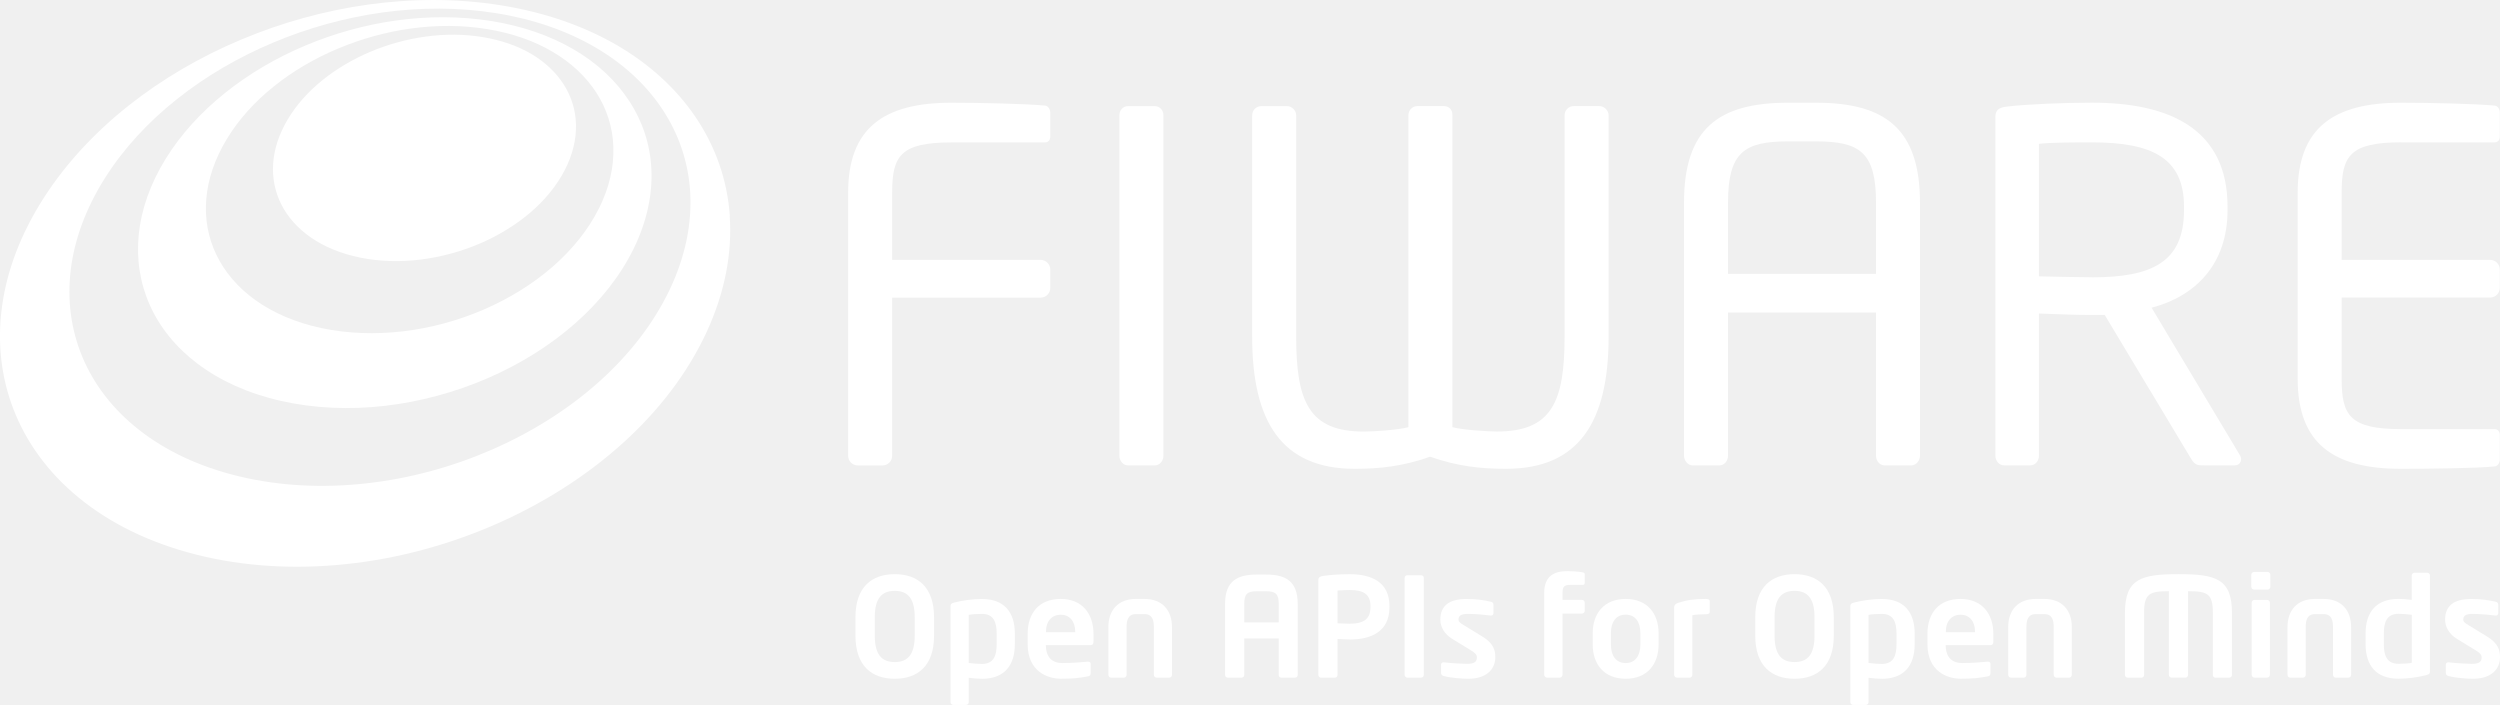
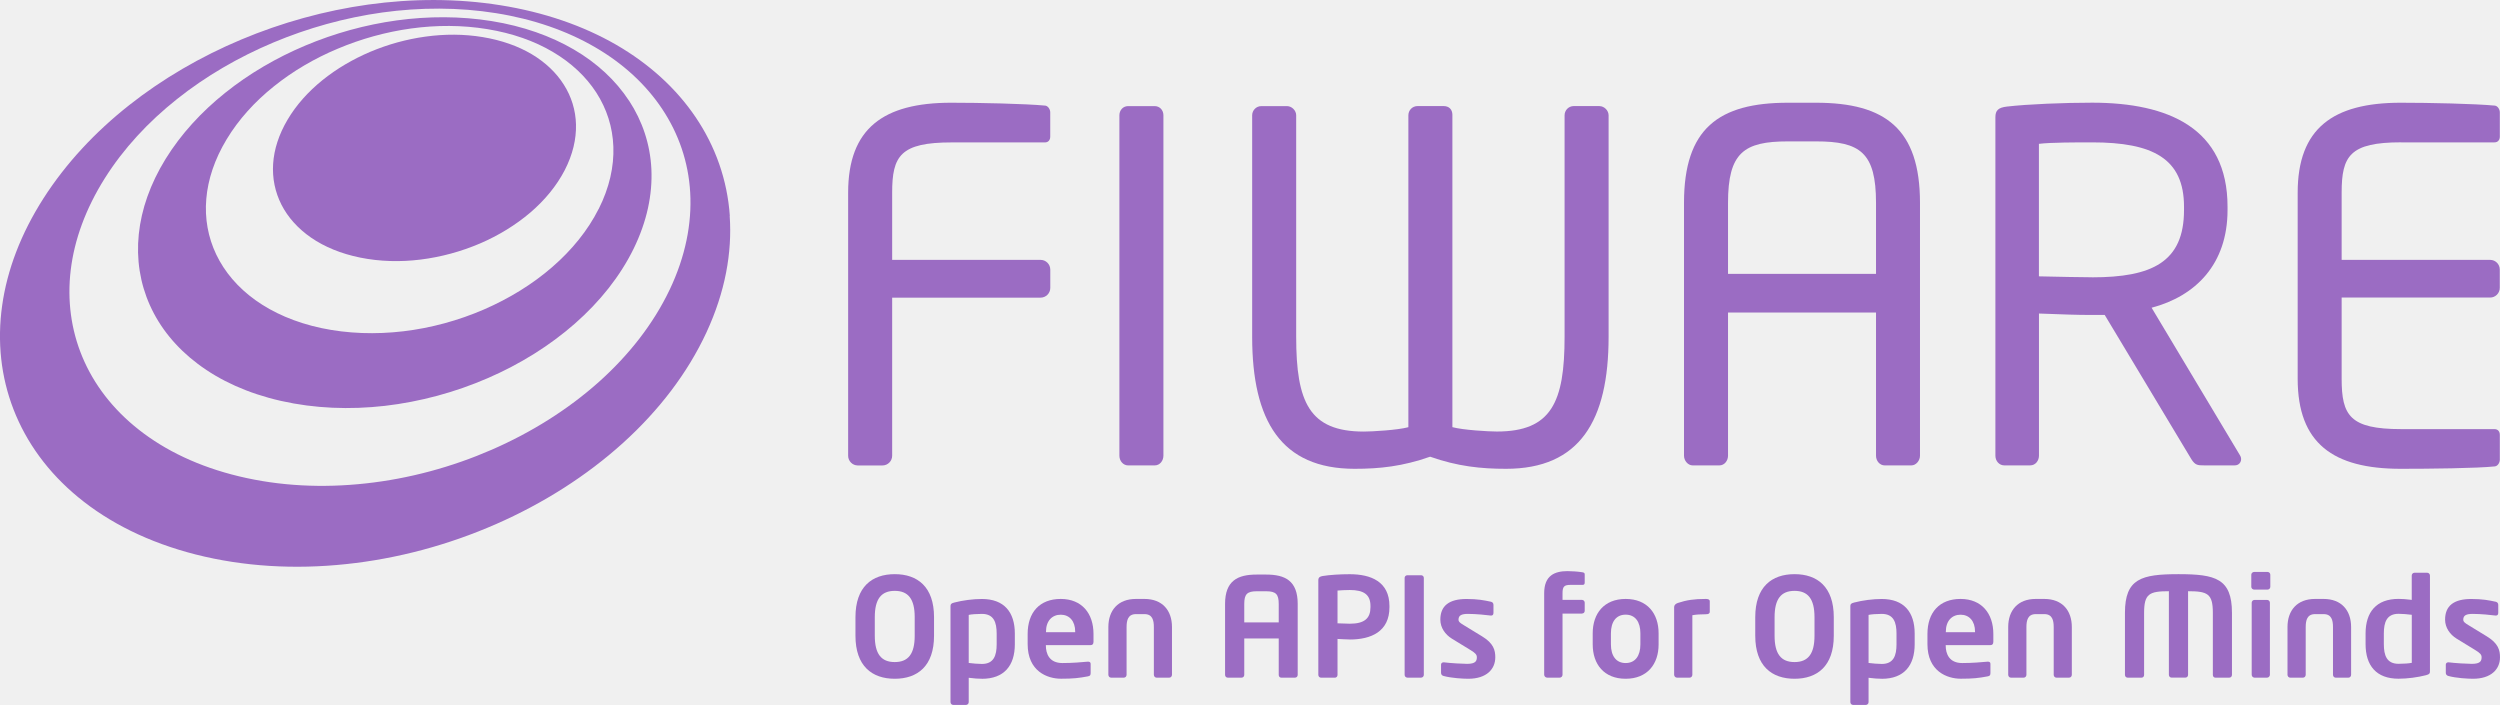
<svg xmlns="http://www.w3.org/2000/svg" id="logo_FIWARE_Claim" data-name="logo FIWARE Claim" viewBox="0 0 559.99 157.9">
  <g>
-     <path d="m119.09,12.13c-3.06-1.81-6.74-3.12-10.96-3.82-4.19-.7-8.53-.7-12.81-.11-4.26.58-8.45,1.75-12.37,3.4-3.92,1.66-7.57,3.81-10.73,6.36-3.17,2.56-5.85,5.54-7.8,8.84-1.97,3.32-3.03,6.67-3.24,9.89-.21,3.24.44,6.35,1.86,9.15,1.44,2.83,3.69,5.35,6.64,7.39,2.98,2.05,6.69,3.6,11.04,4.48,4.37.88,8.96,1,13.52.43,4.56-.57,9.06-1.8,13.25-3.59,4.18-1.79,8.02-4.15,11.29-6.93,3.25-2.78,5.9-5.99,7.72-9.51,1.8-3.49,2.6-6.96,2.52-10.22-.08-3.23-1.03-6.27-2.74-8.95-1.69-2.67-4.12-4.98-7.19-6.81h0Z" style="fill: #fff;" />
-     <path d="m140.89,22.55c-2.96-4.52-7.15-8.43-12.38-11.48-5.16-3.01-11.35-5.21-18.39-6.35-6.98-1.12-14.18-1.12-21.25-.15-7.05.97-13.99,2.9-20.49,5.64-6.51,2.74-12.6,6.31-17.91,10.56-5.35,4.27-9.93,9.26-13.37,14.82-3.47,5.63-5.44,11.33-6.01,16.85-.58,5.6.28,11,2.48,15.92,2.24,5,5.86,9.49,10.75,13.16,4.95,3.73,11.2,6.6,18.61,8.28,7.49,1.7,15.41,2.01,23.28,1.11,7.92-.92,15.75-3.04,23.03-6.2,7.26-3.14,13.93-7.3,19.55-12.24,5.58-4.91,10.1-10.56,13.14-16.76,2.99-6.11,4.24-12.14,3.98-17.8-.26-5.58-2.01-10.79-5.01-15.37h-.01Zm-6.79,24.24c-2.42,4.82-6,9.21-10.4,13.03-4.42,3.84-9.66,7.06-15.34,9.52-5.7,2.46-11.84,4.14-18.04,4.87-6.18.73-12.42.53-18.33-.72-5.87-1.25-10.84-3.44-14.82-6.29-3.93-2.83-6.87-6.3-8.73-10.19-1.83-3.83-2.61-8.07-2.23-12.47.37-4.35,1.86-8.87,4.56-13.34,2.68-4.44,6.29-8.42,10.55-11.83,4.23-3.41,9.1-6.27,14.33-8.46,5.21-2.2,10.78-3.75,16.44-4.53,5.68-.78,11.45-.78,17.05.14,5.63.92,10.57,2.67,14.66,5.09,4.15,2.44,7.45,5.55,9.77,9.13,2.34,3.63,3.67,7.74,3.82,12.12.16,4.45-.88,9.17-3.28,13.94h-.01Z" style="fill: #fff;" />
-     <path d="m163.48,48.37c-.56-8.06-3.23-15.57-7.66-22.12-4.34-6.42-10.38-11.94-17.84-16.25-7.32-4.21-16.03-7.26-25.9-8.83-9.74-1.55-19.76-1.51-29.58-.15-9.77,1.36-19.41,4.04-28.46,7.84-9.07,3.81-17.61,8.77-25.1,14.69-7.58,5.98-14.14,12.99-19.17,20.83C4.65,52.37,1.59,60.52.48,68.45c-1.14,8.1-.26,15.99,2.54,23.23,2.87,7.41,7.74,14.14,14.5,19.7,6.89,5.68,15.71,10.12,26.31,12.82,10.75,2.73,22.21,3.38,33.67,2.16,11.54-1.21,22.97-4.3,33.6-8.96,10.6-4.65,20.3-10.81,28.44-18.17,8.04-7.27,14.48-15.66,18.72-24.81,4.16-8.99,5.77-17.81,5.19-26.06h.03Zm-13.5,16.56c-3.64,7.63-9.11,14.62-15.9,20.68-6.86,6.11-15.02,11.24-23.92,15.12-8.92,3.89-18.51,6.49-28.2,7.55-9.64,1.07-19.3.61-28.4-1.58-8.98-2.15-16.52-5.77-22.45-10.44-5.83-4.58-10.1-10.16-12.67-16.33-2.52-6.05-3.42-12.68-2.59-19.51.82-6.71,3.32-13.63,7.59-20.43,4.22-6.71,9.78-12.7,16.24-17.82,6.4-5.09,13.71-9.35,21.51-12.63,7.77-3.27,16.08-5.58,24.49-6.75,8.45-1.16,17.07-1.18,25.43.16,8.46,1.35,15.91,3.98,22.14,7.6,6.33,3.67,11.43,8.38,15.07,13.85,3.7,5.56,5.89,11.89,6.28,18.7.4,6.92-1.04,14.33-4.62,21.84h0Z" style="fill: #fff;" />
+     <path d="m119.09,12.13c-3.06-1.81-6.74-3.12-10.96-3.82-4.19-.7-8.53-.7-12.81-.11-4.26.58-8.45,1.75-12.37,3.4-3.92,1.66-7.57,3.81-10.73,6.36-3.17,2.56-5.85,5.54-7.8,8.84-1.97,3.32-3.03,6.67-3.24,9.89-.21,3.24.44,6.35,1.86,9.15,1.44,2.83,3.69,5.35,6.64,7.39,2.98,2.05,6.69,3.6,11.04,4.48,4.37.88,8.96,1,13.52.43,4.56-.57,9.06-1.8,13.25-3.59,4.18-1.79,8.02-4.15,11.29-6.93,3.25-2.78,5.9-5.99,7.72-9.51,1.8-3.49,2.6-6.96,2.52-10.22-.08-3.23-1.03-6.27-2.74-8.95-1.69-2.67-4.12-4.98-7.19-6.81h0Z" style="fill: #9b6cc3;" />
+     <path d="m140.89,22.55c-2.96-4.52-7.15-8.43-12.38-11.48-5.16-3.01-11.35-5.21-18.39-6.35-6.98-1.12-14.18-1.12-21.25-.15-7.05.97-13.99,2.9-20.49,5.64-6.51,2.74-12.6,6.31-17.91,10.56-5.35,4.27-9.93,9.26-13.37,14.82-3.47,5.63-5.44,11.33-6.01,16.85-.58,5.6.28,11,2.48,15.92,2.24,5,5.86,9.49,10.75,13.16,4.95,3.73,11.2,6.6,18.61,8.28,7.49,1.7,15.41,2.01,23.28,1.11,7.92-.92,15.75-3.04,23.03-6.2,7.26-3.14,13.93-7.3,19.55-12.24,5.58-4.91,10.1-10.56,13.14-16.76,2.99-6.11,4.24-12.14,3.98-17.8-.26-5.58-2.01-10.79-5.01-15.37h-.01Zm-6.79,24.24c-2.42,4.82-6,9.21-10.4,13.03-4.42,3.84-9.66,7.06-15.34,9.52-5.7,2.46-11.84,4.14-18.04,4.87-6.18.73-12.42.53-18.33-.72-5.87-1.25-10.84-3.44-14.82-6.29-3.93-2.83-6.87-6.3-8.73-10.19-1.83-3.83-2.61-8.07-2.23-12.47.37-4.35,1.86-8.87,4.56-13.34,2.68-4.44,6.29-8.42,10.55-11.83,4.23-3.41,9.1-6.27,14.33-8.46,5.21-2.2,10.78-3.75,16.44-4.53,5.68-.78,11.45-.78,17.05.14,5.63.92,10.57,2.67,14.66,5.09,4.15,2.44,7.45,5.55,9.77,9.13,2.34,3.63,3.67,7.74,3.82,12.12.16,4.45-.88,9.17-3.28,13.94h-.01Z" style="fill: #9b6cc3;" />
+     <path d="m163.48,48.37c-.56-8.06-3.23-15.57-7.66-22.12-4.34-6.42-10.38-11.94-17.84-16.25-7.32-4.21-16.03-7.26-25.9-8.83-9.74-1.55-19.76-1.51-29.58-.15-9.77,1.36-19.41,4.04-28.46,7.84-9.07,3.81-17.61,8.77-25.1,14.69-7.58,5.98-14.14,12.99-19.17,20.83C4.65,52.37,1.59,60.52.48,68.45c-1.14,8.1-.26,15.99,2.54,23.23,2.87,7.41,7.74,14.14,14.5,19.7,6.89,5.68,15.71,10.12,26.31,12.82,10.75,2.73,22.21,3.38,33.67,2.16,11.54-1.21,22.97-4.3,33.6-8.96,10.6-4.65,20.3-10.81,28.44-18.17,8.04-7.27,14.48-15.66,18.72-24.81,4.16-8.99,5.77-17.81,5.19-26.06h.03Zm-13.5,16.56c-3.64,7.63-9.11,14.62-15.9,20.68-6.86,6.11-15.02,11.24-23.92,15.12-8.92,3.89-18.51,6.49-28.2,7.55-9.64,1.07-19.3.61-28.4-1.58-8.98-2.15-16.52-5.77-22.45-10.44-5.83-4.58-10.1-10.16-12.67-16.33-2.52-6.05-3.42-12.68-2.59-19.51.82-6.71,3.32-13.63,7.59-20.43,4.22-6.71,9.78-12.7,16.24-17.82,6.4-5.09,13.71-9.35,21.51-12.63,7.77-3.27,16.08-5.58,24.49-6.75,8.45-1.16,17.07-1.18,25.43.16,8.46,1.35,15.91,3.98,22.14,7.6,6.33,3.67,11.43,8.38,15.07,13.85,3.7,5.56,5.89,11.89,6.28,18.7.4,6.92-1.04,14.33-4.62,21.84h0Z" style="fill: #9b6cc3;" />
  </g>
  <g>
    <g>
      <g>
-         <path d="m234.18,23.66c-4.55-.43-14.74-.65-21.13-.65-15.17,0-23.07,5.74-23.07,20.15v58.93c0,1.19.97,2.17,2.16,2.17h5.53c1.19,0,2.17-.98,2.17-2.17v-35.42h33.25c1.19,0,2.17-.98,2.17-2.17v-4.12c0-1.19-.98-2.17-2.17-2.17h-33.25v-15.05c0-8.24,1.84-11.26,13.32-11.26h20.9c.76,0,1.19-.54,1.19-1.3v-5.42c0-.65-.44-1.4-1.08-1.52h.01Z" style="fill: #fff;" />
-         <path d="m258.65,23.77h-5.96c-1.19,0-1.95.97-1.95,2.05v76.26c0,1.19.87,2.17,1.95,2.17h5.96c1.18,0,1.95-1.08,1.95-2.17V25.82c0-1.19-.86-2.05-1.95-2.05Z" style="fill: #fff;" />
+         <path d="m234.18,23.66c-4.55-.43-14.74-.65-21.13-.65-15.17,0-23.07,5.74-23.07,20.15v58.93c0,1.19.97,2.17,2.16,2.17h5.53c1.19,0,2.17-.98,2.17-2.17v-35.42h33.25c1.19,0,2.17-.98,2.17-2.17v-4.12c0-1.19-.98-2.17-2.17-2.17h-33.25v-15.05c0-8.24,1.84-11.26,13.32-11.26h20.9c.76,0,1.19-.54,1.19-1.3v-5.42c0-.65-.44-1.4-1.08-1.52h.01Z" style="fill: #9b6cc3;" />
+         <path d="m258.65,23.77h-5.96c-1.19,0-1.95.97-1.95,2.05v76.26c0,1.19.87,2.17,1.95,2.17h5.96c1.18,0,1.95-1.08,1.95-2.17V25.82c0-1.19-.86-2.05-1.95-2.05Z" style="fill: #9b6cc3;" />
      </g>
      <g>
-         <path d="m358.27,23.76h-5.75c-1.19,0-2.06.97-2.06,2.06v49.61c0,14.63-2.92,21.23-15.17,21.23-1.84,0-7.58-.33-9.96-.98V25.72c0-1.19-.75-1.96-1.95-1.96h-5.86c-1.19,0-2.05.97-2.05,2.06v69.87c-2.39.65-8.13.98-9.97.98-12.24,0-15.16-6.61-15.16-21.23V25.83c0-1.09-.98-2.06-2.06-2.06h-5.74c-1.19,0-2.06.97-2.06,2.06v49.61c0,18.85,6.5,29.57,22.96,29.57,5.64,0,10.72-.54,16.9-2.71,6.17,2.17,11.37,2.71,17.01,2.71,16.47,0,22.97-10.72,22.97-29.57V25.83c0-1.09-.98-2.06-2.05-2.06h0Z" style="fill: #fff;" />
-         <path d="m406.79,23.01h-6.29c-15.6,0-23.29,5.85-23.29,22.42v56.65c0,1.09.87,2.17,1.95,2.17h5.96c1.19,0,1.95-1.09,1.95-2.17v-32.07h33.15v32.07c0,1.2.87,2.17,1.95,2.17h5.95c1.09,0,1.95-1.09,1.95-2.17v-56.65c0-16.58-7.8-22.42-23.29-22.42h0Zm13.43,38.34h-33.15v-15.92c0-11.26,3.57-13.76,13.43-13.76h6.29c9.86,0,13.43,2.49,13.43,13.76v15.92Z" style="fill: #fff;" />
-         <path d="m481.95,68.93c9.86-2.6,17.01-9.75,17.01-21.88v-.76c0-17.55-13.21-23.29-30.33-23.29-6.29,0-14.41.33-19.07.87-1.95.22-2.6.86-2.6,2.38v75.83c0,1.19.87,2.16,1.96,2.16h5.85c1.19,0,1.95-1.08,1.95-2.16v-31.85c5.74.21,8.34.32,11.92.32h2.81l19.39,32.28c.87,1.41,1.51,1.41,2.81,1.41h6.94c.87,0,1.41-.65,1.41-1.41,0-.33-.12-.65-.33-.97l-19.72-32.93h0Zm-13.32-6.82c-2.49,0-7.15-.11-11.92-.21v-29.68c2.6-.33,8.56-.33,11.92-.33,13.54,0,20.58,3.58,20.58,14.41v.76c0,11.7-7.26,15.06-20.58,15.06h0Z" style="fill: #fff;" />
-         <path d="m537.85,31.89h20.91c.75,0,1.19-.54,1.19-1.29v-5.42c0-.65-.43-1.41-1.08-1.52-4.55-.43-14.73-.65-21.12-.65-15.17,0-23.08,5.74-23.08,20.15v41.7c0,14.41,7.91,20.15,23.08,20.15,6.39,0,17.01-.11,21.12-.54.65-.11,1.08-.86,1.08-1.52v-5.53c0-.76-.43-1.3-1.19-1.3h-20.91c-11.48,0-13.33-3.04-13.33-11.27v-18.2h33.26c1.19,0,2.16-.97,2.16-2.17v-4.11c0-1.19-.97-2.16-2.16-2.16h-33.26v-15.06c0-8.23,1.84-11.27,13.33-11.27h0Z" style="fill: #fff;" />
+         <path d="m358.27,23.76h-5.75c-1.19,0-2.06.97-2.06,2.06v49.61c0,14.63-2.92,21.23-15.17,21.23-1.84,0-7.58-.33-9.96-.98V25.72c0-1.19-.75-1.96-1.95-1.96h-5.86c-1.19,0-2.05.97-2.05,2.06v69.87c-2.39.65-8.13.98-9.97.98-12.24,0-15.16-6.61-15.16-21.23V25.83c0-1.09-.98-2.06-2.06-2.06h-5.74c-1.19,0-2.06.97-2.06,2.06v49.61c0,18.85,6.5,29.57,22.96,29.57,5.64,0,10.72-.54,16.9-2.71,6.17,2.17,11.37,2.71,17.01,2.71,16.47,0,22.97-10.72,22.97-29.57V25.83c0-1.09-.98-2.06-2.05-2.06h0Z" style="fill: #9b6cc3;" />
+         <path d="m406.79,23.01h-6.29c-15.6,0-23.29,5.85-23.29,22.42v56.65c0,1.09.87,2.17,1.95,2.17h5.96c1.19,0,1.95-1.09,1.95-2.17v-32.07h33.15v32.07c0,1.2.87,2.17,1.95,2.17h5.95c1.09,0,1.95-1.09,1.95-2.17v-56.65c0-16.58-7.8-22.42-23.29-22.42h0Zm13.43,38.34h-33.15v-15.92c0-11.26,3.57-13.76,13.43-13.76h6.29c9.86,0,13.43,2.49,13.43,13.76v15.92Z" style="fill: #9b6cc3;" />
+         <path d="m481.95,68.93c9.86-2.6,17.01-9.75,17.01-21.88v-.76c0-17.55-13.21-23.29-30.33-23.29-6.29,0-14.41.33-19.07.87-1.95.22-2.6.86-2.6,2.38v75.83c0,1.19.87,2.16,1.96,2.16h5.85c1.19,0,1.95-1.08,1.95-2.16v-31.85c5.74.21,8.34.32,11.92.32h2.81l19.39,32.28c.87,1.41,1.51,1.41,2.81,1.41h6.94c.87,0,1.41-.65,1.41-1.41,0-.33-.12-.65-.33-.97l-19.72-32.93h0Zm-13.32-6.82c-2.49,0-7.15-.11-11.92-.21v-29.68c2.6-.33,8.56-.33,11.92-.33,13.54,0,20.58,3.58,20.58,14.41v.76c0,11.7-7.26,15.06-20.58,15.06h0Z" style="fill: #9b6cc3;" />
+         <path d="m537.85,31.89h20.91c.75,0,1.19-.54,1.19-1.29v-5.42c0-.65-.43-1.41-1.08-1.52-4.55-.43-14.73-.65-21.12-.65-15.17,0-23.08,5.74-23.08,20.15v41.7c0,14.41,7.91,20.15,23.08,20.15,6.39,0,17.01-.11,21.12-.54.65-.11,1.08-.86,1.08-1.52v-5.53c0-.76-.43-1.3-1.19-1.3h-20.91c-11.48,0-13.33-3.04-13.33-11.27v-18.2h33.26c1.19,0,2.16-.97,2.16-2.17v-4.11c0-1.19-.97-2.16-2.16-2.16h-33.26v-15.06c0-8.23,1.84-11.27,13.33-11.27h0Z" style="fill: #9b6cc3;" />
      </g>
    </g>
    <g>
-       <path d="m200.42,152.04c-5.09,0-8.8-2.84-8.8-9.63v-4.17c0-6.79,3.7-9.63,8.8-9.63s8.8,2.84,8.8,9.63v4.17c0,6.79-3.7,9.63-8.8,9.63Zm4.47-13.8c0-4.07-1.45-5.89-4.47-5.89s-4.47,1.82-4.47,5.89v4.17c0,4.07,1.45,5.89,4.47,5.89s4.47-1.82,4.47-5.89v-4.17Z" style="fill: #fff;" />
-       <path d="m219.95,152.04c-.74,0-1.82-.06-2.96-.22v5.46c0,.34-.28.62-.62.62h-2.84c-.34,0-.62-.28-.62-.62v-21.48c0-.46.12-.65.83-.83,1.91-.5,4.23-.8,6.2-.8,4.97,0,7.38,2.93,7.38,7.75v2.38c0,4.81-2.41,7.75-7.38,7.75h0Zm3.3-10.12c0-2.53-.65-4.41-3.3-4.41-1.11,0-2.38.09-2.96.22v10.77c.86.12,2.22.22,2.96.22,2.65,0,3.3-1.88,3.3-4.41v-2.38h0Z" style="fill: #fff;" />
-       <path d="m244.33,144.51h-10.06v.09c0,1.79.74,3.92,3.7,3.92,2.25,0,4.38-.19,5.68-.31h.09c.31,0,.56.15.56.46v2.04c0,.49-.09.71-.65.8-2.01.37-3.21.52-5.99.52-3.09,0-7.47-1.67-7.47-7.75v-2.28c0-4.82,2.68-7.84,7.41-7.84s7.34,3.24,7.34,7.84v1.73c0,.49-.19.77-.62.77h0Zm-3.49-3.02c0-2.41-1.33-3.8-3.24-3.8s-3.3,1.36-3.3,3.8v.12h6.54v-.12Z" style="fill: #fff;" />
-       <path d="m261.95,151.79h-2.9c-.34,0-.59-.31-.59-.65v-10.68c0-1.51-.31-2.9-2.1-2.9h-1.91c-1.79,0-2.1,1.39-2.1,2.9v10.68c0,.34-.25.65-.59.65h-2.9c-.34,0-.59-.31-.59-.65v-10.68c0-3.74,2.16-6.3,6.17-6.3h1.91c4.01,0,6.17,2.56,6.17,6.3v10.68c0,.34-.25.65-.59.65h.02Z" style="fill: #fff;" />
-       <path d="m290.1,151.79h-3.12c-.34,0-.55-.28-.55-.62v-8.15h-7.72v8.15c0,.34-.25.62-.59.62h-3.12c-.34,0-.59-.28-.59-.62v-15.9c0-5.18,2.81-6.57,7.07-6.57h2.13c4.26,0,7.07,1.39,7.07,6.57v15.9c0,.34-.25.62-.59.62h0Zm-3.67-16.51c0-2.16-.62-2.84-2.81-2.84h-2.13c-2.16,0-2.78.68-2.78,2.84v4.14h7.72v-4.14Z" style="fill: #fff;" />
-       <path d="m302.35,143.24c-.8,0-2.04-.09-2.75-.12v8.06c0,.34-.25.62-.59.62h-3.09c-.34,0-.62-.28-.62-.62v-21.23c0-.62.37-.83.99-.93,1.6-.25,3.79-.4,6.05-.4,4.75,0,8.89,1.67,8.89,7.13v.28c0,5.46-4.14,7.22-8.89,7.22h.01Zm4.63-7.5c0-2.59-1.54-3.58-4.63-3.58-.65,0-2.19.06-2.75.12v7.34c.49.03,2.22.09,2.75.09,3.33,0,4.63-1.24,4.63-3.7v-.28h0Z" style="fill: #fff;" />
-       <path d="m318.31,151.79h-3.06c-.34,0-.62-.28-.62-.62v-21.73c0-.34.28-.59.62-.59h3.06c.34,0,.62.25.62.59v21.73c0,.34-.28.62-.62.62Z" style="fill: #fff;" />
-       <path d="m328.89,152.04c-1.2,0-3.79-.15-5.52-.62-.37-.09-.58-.34-.58-.71v-1.85c0-.25.22-.5.52-.5h.12c1.48.19,4.26.34,5.19.34,1.91,0,2.19-.65,2.19-1.48,0-.59-.37-.96-1.36-1.57l-4.23-2.59c-1.51-.93-2.59-2.47-2.59-4.26,0-3.09,1.95-4.63,5.86-4.63,2.5,0,3.92.28,5.49.62.37.09.55.34.55.71v1.79c0,.37-.19.59-.49.59h-.12c-.86-.12-3.33-.37-5.09-.37-1.48,0-2.13.34-2.13,1.3,0,.49.46.8,1.24,1.26l4.04,2.47c2.59,1.57,2.96,3.12,2.96,4.69,0,2.69-2,4.81-6.05,4.81h0Z" style="fill: #fff;" />
-       <path d="m354.35,137.44h-4.35v13.7c0,.34-.28.65-.62.65h-2.84c-.34,0-.65-.31-.65-.65v-18.27c0-3.98,2.38-4.94,5.22-4.94.86,0,2.35.09,3.3.25.46.06.56.22.56.49v1.82c0,.34-.12.52-.46.52h-2.69c-1.42,0-1.82.34-1.82,1.85v1.51h4.35c.34,0,.62.28.62.62v1.85c0,.34-.28.59-.62.59h0Z" style="fill: #fff;" />
-       <path d="m364.14,152.04c-4.85,0-7.38-3.27-7.38-7.69v-2.5c0-4.41,2.53-7.69,7.38-7.69s7.38,3.27,7.38,7.69v2.5c0,4.41-2.53,7.69-7.38,7.69Zm3.3-10.19c0-2.53-1.14-4.17-3.3-4.17s-3.3,1.64-3.3,4.17v2.5c0,2.53,1.14,4.17,3.3,4.17s3.3-1.64,3.3-4.17v-2.5Z" style="fill: #fff;" />
-       <path d="m382.1,137.59c-1.02,0-2.28.06-3.02.22v13.33c0,.34-.25.65-.59.65h-2.87c-.34,0-.62-.31-.62-.65v-15.15c0-.4.28-.74.83-.93,1.98-.65,3.61-.9,6.26-.9.37,0,.89.06.89.52v2.35c0,.34-.19.56-.89.56h0Z" style="fill: #fff;" />
-       <path d="m401.97,152.04c-5.09,0-8.8-2.84-8.8-9.63v-4.17c0-6.79,3.7-9.63,8.8-9.63s8.79,2.84,8.79,9.63v4.17c0,6.79-3.7,9.63-8.79,9.63Zm4.47-13.8c0-4.07-1.45-5.89-4.47-5.89s-4.47,1.82-4.47,5.89v4.17c0,4.07,1.45,5.89,4.47,5.89s4.47-1.82,4.47-5.89v-4.17Z" style="fill: #fff;" />
-       <path d="m421.51,152.04c-.74,0-1.82-.06-2.96-.22v5.46c0,.34-.28.62-.62.62h-2.84c-.34,0-.62-.28-.62-.62v-21.48c0-.46.12-.65.83-.83,1.91-.5,4.23-.8,6.2-.8,4.97,0,7.38,2.93,7.38,7.75v2.38c0,4.81-2.41,7.75-7.38,7.75h0Zm3.3-10.12c0-2.53-.65-4.41-3.3-4.41-1.11,0-2.38.09-2.96.22v10.77c.86.12,2.22.22,2.96.22,2.66,0,3.3-1.88,3.3-4.41v-2.38h0Z" style="fill: #fff;" />
-       <path d="m445.89,144.51h-10.06v.09c0,1.79.74,3.92,3.7,3.92,2.25,0,4.38-.19,5.68-.31h.09c.31,0,.55.15.55.46v2.04c0,.49-.09.71-.65.8-2,.37-3.21.52-5.99.52-3.09,0-7.47-1.67-7.47-7.75v-2.28c0-4.82,2.69-7.84,7.41-7.84s7.35,3.24,7.35,7.84v1.73c0,.49-.19.77-.62.77h0Zm-3.49-3.02c0-2.41-1.33-3.8-3.24-3.8s-3.3,1.36-3.3,3.8v.12h6.54v-.12h0Z" style="fill: #fff;" />
-       <path d="m463.51,151.79h-2.9c-.34,0-.59-.31-.59-.65v-10.68c0-1.51-.31-2.9-2.1-2.9h-1.91c-1.79,0-2.1,1.39-2.1,2.9v10.68c0,.34-.25.65-.59.65h-2.9c-.34,0-.59-.31-.59-.65v-10.68c0-3.74,2.16-6.3,6.17-6.3h1.91c4.01,0,6.17,2.56,6.17,6.3v10.68c0,.34-.25.65-.59.65h.02Z" style="fill: #fff;" />
-       <path d="m499.37,151.79h-3.15c-.34,0-.55-.28-.55-.62v-13.89c0-4.29-1.17-4.85-5.55-4.85v18.73c0,.34-.25.62-.59.62h-3.12c-.34,0-.59-.28-.59-.62v-18.73c-4.38,0-5.55.56-5.55,4.85v13.89c0,.34-.22.62-.55.62h-3.15c-.34,0-.59-.28-.59-.62v-13.89c0-7.69,3.7-8.67,12-8.67s11.97.99,11.97,8.67v13.89c0,.34-.25.62-.59.62h.01Z" style="fill: #fff;" />
-       <path d="m507.92,132.07h-2.99c-.34,0-.65-.28-.65-.62v-2.72c0-.34.31-.62.65-.62h2.99c.34,0,.62.28.62.62v2.72c0,.34-.28.62-.62.62Zm-.09,19.72h-2.84c-.34,0-.62-.31-.62-.65v-16.14c0-.34.28-.62.62-.62h2.84c.34,0,.62.28.62.62v16.14c0,.34-.28.65-.62.65Z" style="fill: #fff;" />
-       <path d="m526.06,151.79h-2.9c-.34,0-.58-.31-.58-.65v-10.68c0-1.51-.31-2.9-2.1-2.9h-1.91c-1.79,0-2.1,1.39-2.1,2.9v10.68c0,.34-.25.65-.59.65h-2.9c-.34,0-.59-.31-.59-.65v-10.68c0-3.74,2.16-6.3,6.17-6.3h1.91c4.01,0,6.17,2.56,6.17,6.3v10.68c0,.34-.24.65-.58.65h0Z" style="fill: #fff;" />
-       <path d="m543.47,151.23c-1.91.49-4.23.8-6.21.8-4.97,0-7.38-2.93-7.38-7.75v-2.38c0-4.81,2.41-7.75,7.38-7.75.74,0,1.82.06,2.96.22v-5.46c0-.34.28-.62.62-.62h2.84c.34,0,.62.28.62.62v21.48c0,.46-.12.65-.83.83h0Zm-3.24-13.52c-.86-.12-2.22-.22-2.96-.22-2.65,0-3.3,1.88-3.3,4.41v2.38c0,2.53.65,4.41,3.3,4.41,1.11,0,2.38-.09,2.96-.22v-10.77h0Z" style="fill: #fff;" />
-       <path d="m553.96,152.04c-1.2,0-3.8-.15-5.52-.62-.37-.09-.59-.34-.59-.71v-1.85c0-.25.22-.5.52-.5h.12c1.48.19,4.26.34,5.19.34,1.91,0,2.19-.65,2.19-1.48,0-.59-.37-.96-1.36-1.57l-4.23-2.59c-1.51-.93-2.59-2.47-2.59-4.26,0-3.09,1.94-4.63,5.86-4.63,2.5,0,3.92.28,5.49.62.37.09.56.34.56.71v1.79c0,.37-.19.59-.5.59h-.12c-.86-.12-3.33-.37-5.09-.37-1.48,0-2.13.34-2.13,1.3,0,.49.46.8,1.23,1.26l4.04,2.47c2.59,1.57,2.96,3.12,2.96,4.69,0,2.69-2.01,4.81-6.05,4.81h.02Z" style="fill: #fff;" />
+       <path d="m200.42,152.04c-5.09,0-8.8-2.84-8.8-9.63v-4.17c0-6.79,3.7-9.63,8.8-9.63s8.8,2.84,8.8,9.63v4.17c0,6.79-3.7,9.63-8.8,9.63Zm4.47-13.8c0-4.07-1.45-5.89-4.47-5.89s-4.47,1.82-4.47,5.89v4.17c0,4.07,1.45,5.89,4.47,5.89s4.47-1.82,4.47-5.89v-4.17Z" style="fill: #9b6cc3;" />
+       <path d="m219.95,152.04c-.74,0-1.82-.06-2.96-.22v5.46c0,.34-.28.62-.62.62h-2.84c-.34,0-.62-.28-.62-.62v-21.48c0-.46.12-.65.83-.83,1.91-.5,4.23-.8,6.2-.8,4.97,0,7.38,2.93,7.38,7.75v2.38c0,4.81-2.41,7.75-7.38,7.75h0Zm3.3-10.12c0-2.53-.65-4.41-3.3-4.41-1.11,0-2.38.09-2.96.22v10.77c.86.12,2.22.22,2.96.22,2.65,0,3.3-1.88,3.3-4.41v-2.38h0Z" style="fill: #9b6cc3;" />
+       <path d="m244.33,144.51h-10.06v.09c0,1.79.74,3.92,3.7,3.92,2.25,0,4.38-.19,5.68-.31h.09c.31,0,.56.15.56.46v2.04c0,.49-.09.71-.65.8-2.01.37-3.21.52-5.99.52-3.09,0-7.47-1.67-7.47-7.75v-2.28c0-4.82,2.68-7.84,7.41-7.84s7.34,3.24,7.34,7.84v1.73c0,.49-.19.77-.62.77h0Zm-3.49-3.02c0-2.41-1.33-3.8-3.24-3.8s-3.3,1.36-3.3,3.8v.12h6.54v-.12Z" style="fill: #9b6cc3;" />
+       <path d="m261.95,151.79h-2.9c-.34,0-.59-.31-.59-.65v-10.68c0-1.51-.31-2.9-2.1-2.9h-1.91c-1.79,0-2.1,1.39-2.1,2.9v10.68c0,.34-.25.65-.59.65h-2.9c-.34,0-.59-.31-.59-.65v-10.68c0-3.74,2.16-6.3,6.17-6.3h1.91c4.01,0,6.17,2.56,6.17,6.3v10.68c0,.34-.25.65-.59.65h.02Z" style="fill: #9b6cc3;" />
+       <path d="m290.1,151.79h-3.12c-.34,0-.55-.28-.55-.62v-8.15h-7.72v8.15c0,.34-.25.62-.59.62h-3.12c-.34,0-.59-.28-.59-.62v-15.9c0-5.18,2.81-6.57,7.07-6.57h2.13c4.26,0,7.07,1.39,7.07,6.57v15.9c0,.34-.25.62-.59.62h0Zm-3.67-16.51c0-2.16-.62-2.84-2.81-2.84h-2.13c-2.16,0-2.78.68-2.78,2.84v4.14h7.72v-4.14Z" style="fill: #9b6cc3;" />
+       <path d="m302.35,143.24c-.8,0-2.04-.09-2.75-.12v8.06c0,.34-.25.62-.59.62h-3.09c-.34,0-.62-.28-.62-.62v-21.23c0-.62.37-.83.99-.93,1.6-.25,3.79-.4,6.05-.4,4.75,0,8.89,1.67,8.89,7.13v.28c0,5.46-4.14,7.22-8.89,7.22h.01Zm4.63-7.5c0-2.59-1.54-3.58-4.63-3.58-.65,0-2.19.06-2.75.12v7.34c.49.03,2.22.09,2.75.09,3.33,0,4.63-1.24,4.63-3.7v-.28h0Z" style="fill: #9b6cc3;" />
+       <path d="m318.31,151.79h-3.06c-.34,0-.62-.28-.62-.62v-21.73c0-.34.28-.59.62-.59h3.06c.34,0,.62.25.62.59v21.73c0,.34-.28.62-.62.62Z" style="fill: #9b6cc3;" />
+       <path d="m328.89,152.04c-1.2,0-3.79-.15-5.52-.62-.37-.09-.58-.34-.58-.71v-1.85c0-.25.22-.5.52-.5h.12c1.48.19,4.26.34,5.19.34,1.91,0,2.19-.65,2.19-1.48,0-.59-.37-.96-1.36-1.57l-4.23-2.59c-1.51-.93-2.59-2.47-2.59-4.26,0-3.09,1.95-4.63,5.86-4.63,2.5,0,3.92.28,5.49.62.37.09.55.34.55.71v1.79c0,.37-.19.59-.49.59h-.12c-.86-.12-3.33-.37-5.09-.37-1.48,0-2.13.34-2.13,1.3,0,.49.46.8,1.24,1.26l4.04,2.47c2.59,1.57,2.96,3.12,2.96,4.69,0,2.69-2,4.81-6.05,4.81h0Z" style="fill: #9b6cc3;" />
+       <path d="m354.35,137.44h-4.35v13.7c0,.34-.28.65-.62.65h-2.84c-.34,0-.65-.31-.65-.65v-18.27c0-3.98,2.38-4.94,5.22-4.94.86,0,2.35.09,3.3.25.46.06.56.22.56.49v1.82c0,.34-.12.52-.46.52h-2.69c-1.42,0-1.82.34-1.82,1.85v1.51h4.35c.34,0,.62.28.62.62v1.85c0,.34-.28.59-.62.59h0Z" style="fill: #9b6cc3;" />
+       <path d="m364.14,152.04c-4.85,0-7.38-3.27-7.38-7.69v-2.5c0-4.41,2.53-7.69,7.38-7.69s7.38,3.27,7.38,7.69v2.5c0,4.41-2.53,7.69-7.38,7.69Zm3.3-10.19c0-2.53-1.14-4.17-3.3-4.17s-3.3,1.64-3.3,4.17v2.5c0,2.53,1.14,4.17,3.3,4.17s3.3-1.64,3.3-4.17v-2.5Z" style="fill: #9b6cc3;" />
+       <path d="m382.1,137.59c-1.02,0-2.28.06-3.02.22v13.33c0,.34-.25.65-.59.65h-2.87c-.34,0-.62-.31-.62-.65v-15.15c0-.4.28-.74.83-.93,1.98-.65,3.61-.9,6.26-.9.37,0,.89.06.89.52v2.35c0,.34-.19.56-.89.56h0Z" style="fill: #9b6cc3;" />
+       <path d="m401.97,152.04c-5.09,0-8.8-2.84-8.8-9.63v-4.17c0-6.79,3.7-9.63,8.8-9.63s8.79,2.84,8.79,9.63v4.17c0,6.79-3.7,9.63-8.79,9.63Zm4.47-13.8c0-4.07-1.45-5.89-4.47-5.89s-4.47,1.82-4.47,5.89v4.17c0,4.07,1.45,5.89,4.47,5.89s4.47-1.82,4.47-5.89v-4.17Z" style="fill: #9b6cc3;" />
+       <path d="m421.51,152.04c-.74,0-1.82-.06-2.96-.22v5.46c0,.34-.28.62-.62.62h-2.84c-.34,0-.62-.28-.62-.62v-21.48c0-.46.12-.65.83-.83,1.91-.5,4.23-.8,6.2-.8,4.97,0,7.38,2.93,7.38,7.75v2.38c0,4.81-2.41,7.75-7.38,7.75h0Zm3.3-10.12c0-2.53-.65-4.41-3.3-4.41-1.11,0-2.38.09-2.96.22v10.77c.86.12,2.22.22,2.96.22,2.66,0,3.3-1.88,3.3-4.41v-2.38h0Z" style="fill: #9b6cc3;" />
+       <path d="m445.89,144.51h-10.06v.09c0,1.79.74,3.92,3.7,3.92,2.25,0,4.38-.19,5.68-.31h.09c.31,0,.55.15.55.46v2.04c0,.49-.09.71-.65.8-2,.37-3.21.52-5.99.52-3.09,0-7.47-1.67-7.47-7.75v-2.28c0-4.82,2.69-7.84,7.41-7.84s7.35,3.24,7.35,7.84v1.73c0,.49-.19.77-.62.77h0Zm-3.49-3.02c0-2.41-1.33-3.8-3.24-3.8s-3.3,1.36-3.3,3.8v.12h6.54v-.12h0Z" style="fill: #9b6cc3;" />
+       <path d="m463.51,151.79h-2.9c-.34,0-.59-.31-.59-.65v-10.68c0-1.51-.31-2.9-2.1-2.9h-1.91c-1.79,0-2.1,1.39-2.1,2.9v10.68c0,.34-.25.65-.59.65h-2.9c-.34,0-.59-.31-.59-.65v-10.68c0-3.74,2.16-6.3,6.17-6.3h1.91c4.01,0,6.17,2.56,6.17,6.3v10.68c0,.34-.25.65-.59.65h.02Z" style="fill: #9b6cc3;" />
+       <path d="m499.37,151.79h-3.15c-.34,0-.55-.28-.55-.62v-13.89c0-4.29-1.17-4.85-5.55-4.85v18.73c0,.34-.25.62-.59.62h-3.12c-.34,0-.59-.28-.59-.62v-18.73c-4.38,0-5.55.56-5.55,4.85v13.89c0,.34-.22.62-.55.62h-3.15c-.34,0-.59-.28-.59-.62v-13.89c0-7.69,3.7-8.67,12-8.67s11.97.99,11.97,8.67v13.89c0,.34-.25.62-.59.62h.01Z" style="fill: #9b6cc3;" />
+       <path d="m507.92,132.07h-2.99c-.34,0-.65-.28-.65-.62v-2.72c0-.34.31-.62.65-.62h2.99c.34,0,.62.28.62.62v2.72c0,.34-.28.62-.62.62Zm-.09,19.72h-2.84c-.34,0-.62-.31-.62-.65v-16.14c0-.34.28-.62.62-.62h2.84c.34,0,.62.28.62.62v16.14c0,.34-.28.65-.62.65Z" style="fill: #9b6cc3;" />
+       <path d="m526.06,151.79h-2.9c-.34,0-.58-.31-.58-.65v-10.68c0-1.51-.31-2.9-2.1-2.9h-1.91c-1.79,0-2.1,1.39-2.1,2.9v10.68c0,.34-.25.65-.59.65h-2.9c-.34,0-.59-.31-.59-.65v-10.68c0-3.74,2.16-6.3,6.17-6.3h1.91c4.01,0,6.17,2.56,6.17,6.3v10.68c0,.34-.24.65-.58.65h0Z" style="fill: #9b6cc3;" />
+       <path d="m543.47,151.23c-1.91.49-4.23.8-6.21.8-4.97,0-7.38-2.93-7.38-7.75v-2.38c0-4.81,2.41-7.75,7.38-7.75.74,0,1.82.06,2.96.22v-5.46c0-.34.28-.62.62-.62h2.84c.34,0,.62.28.62.62v21.48c0,.46-.12.65-.83.83h0Zm-3.24-13.52c-.86-.12-2.22-.22-2.96-.22-2.65,0-3.3,1.88-3.3,4.41v2.38c0,2.53.65,4.41,3.3,4.41,1.11,0,2.38-.09,2.96-.22v-10.77h0Z" style="fill: #9b6cc3;" />
+       <path d="m553.96,152.04c-1.2,0-3.8-.15-5.52-.62-.37-.09-.59-.34-.59-.71v-1.85c0-.25.22-.5.52-.5h.12c1.48.19,4.26.34,5.19.34,1.91,0,2.19-.65,2.19-1.48,0-.59-.37-.96-1.36-1.57l-4.23-2.59c-1.51-.93-2.59-2.47-2.59-4.26,0-3.09,1.94-4.63,5.86-4.63,2.5,0,3.92.28,5.49.62.37.09.56.34.56.71v1.79c0,.37-.19.59-.5.59h-.12c-.86-.12-3.33-.37-5.09-.37-1.48,0-2.13.34-2.13,1.3,0,.49.46.8,1.23,1.26l4.04,2.47c2.59,1.57,2.96,3.12,2.96,4.69,0,2.69-2.01,4.81-6.05,4.81h.02Z" style="fill: #9b6cc3;" />
    </g>
  </g>
</svg>
